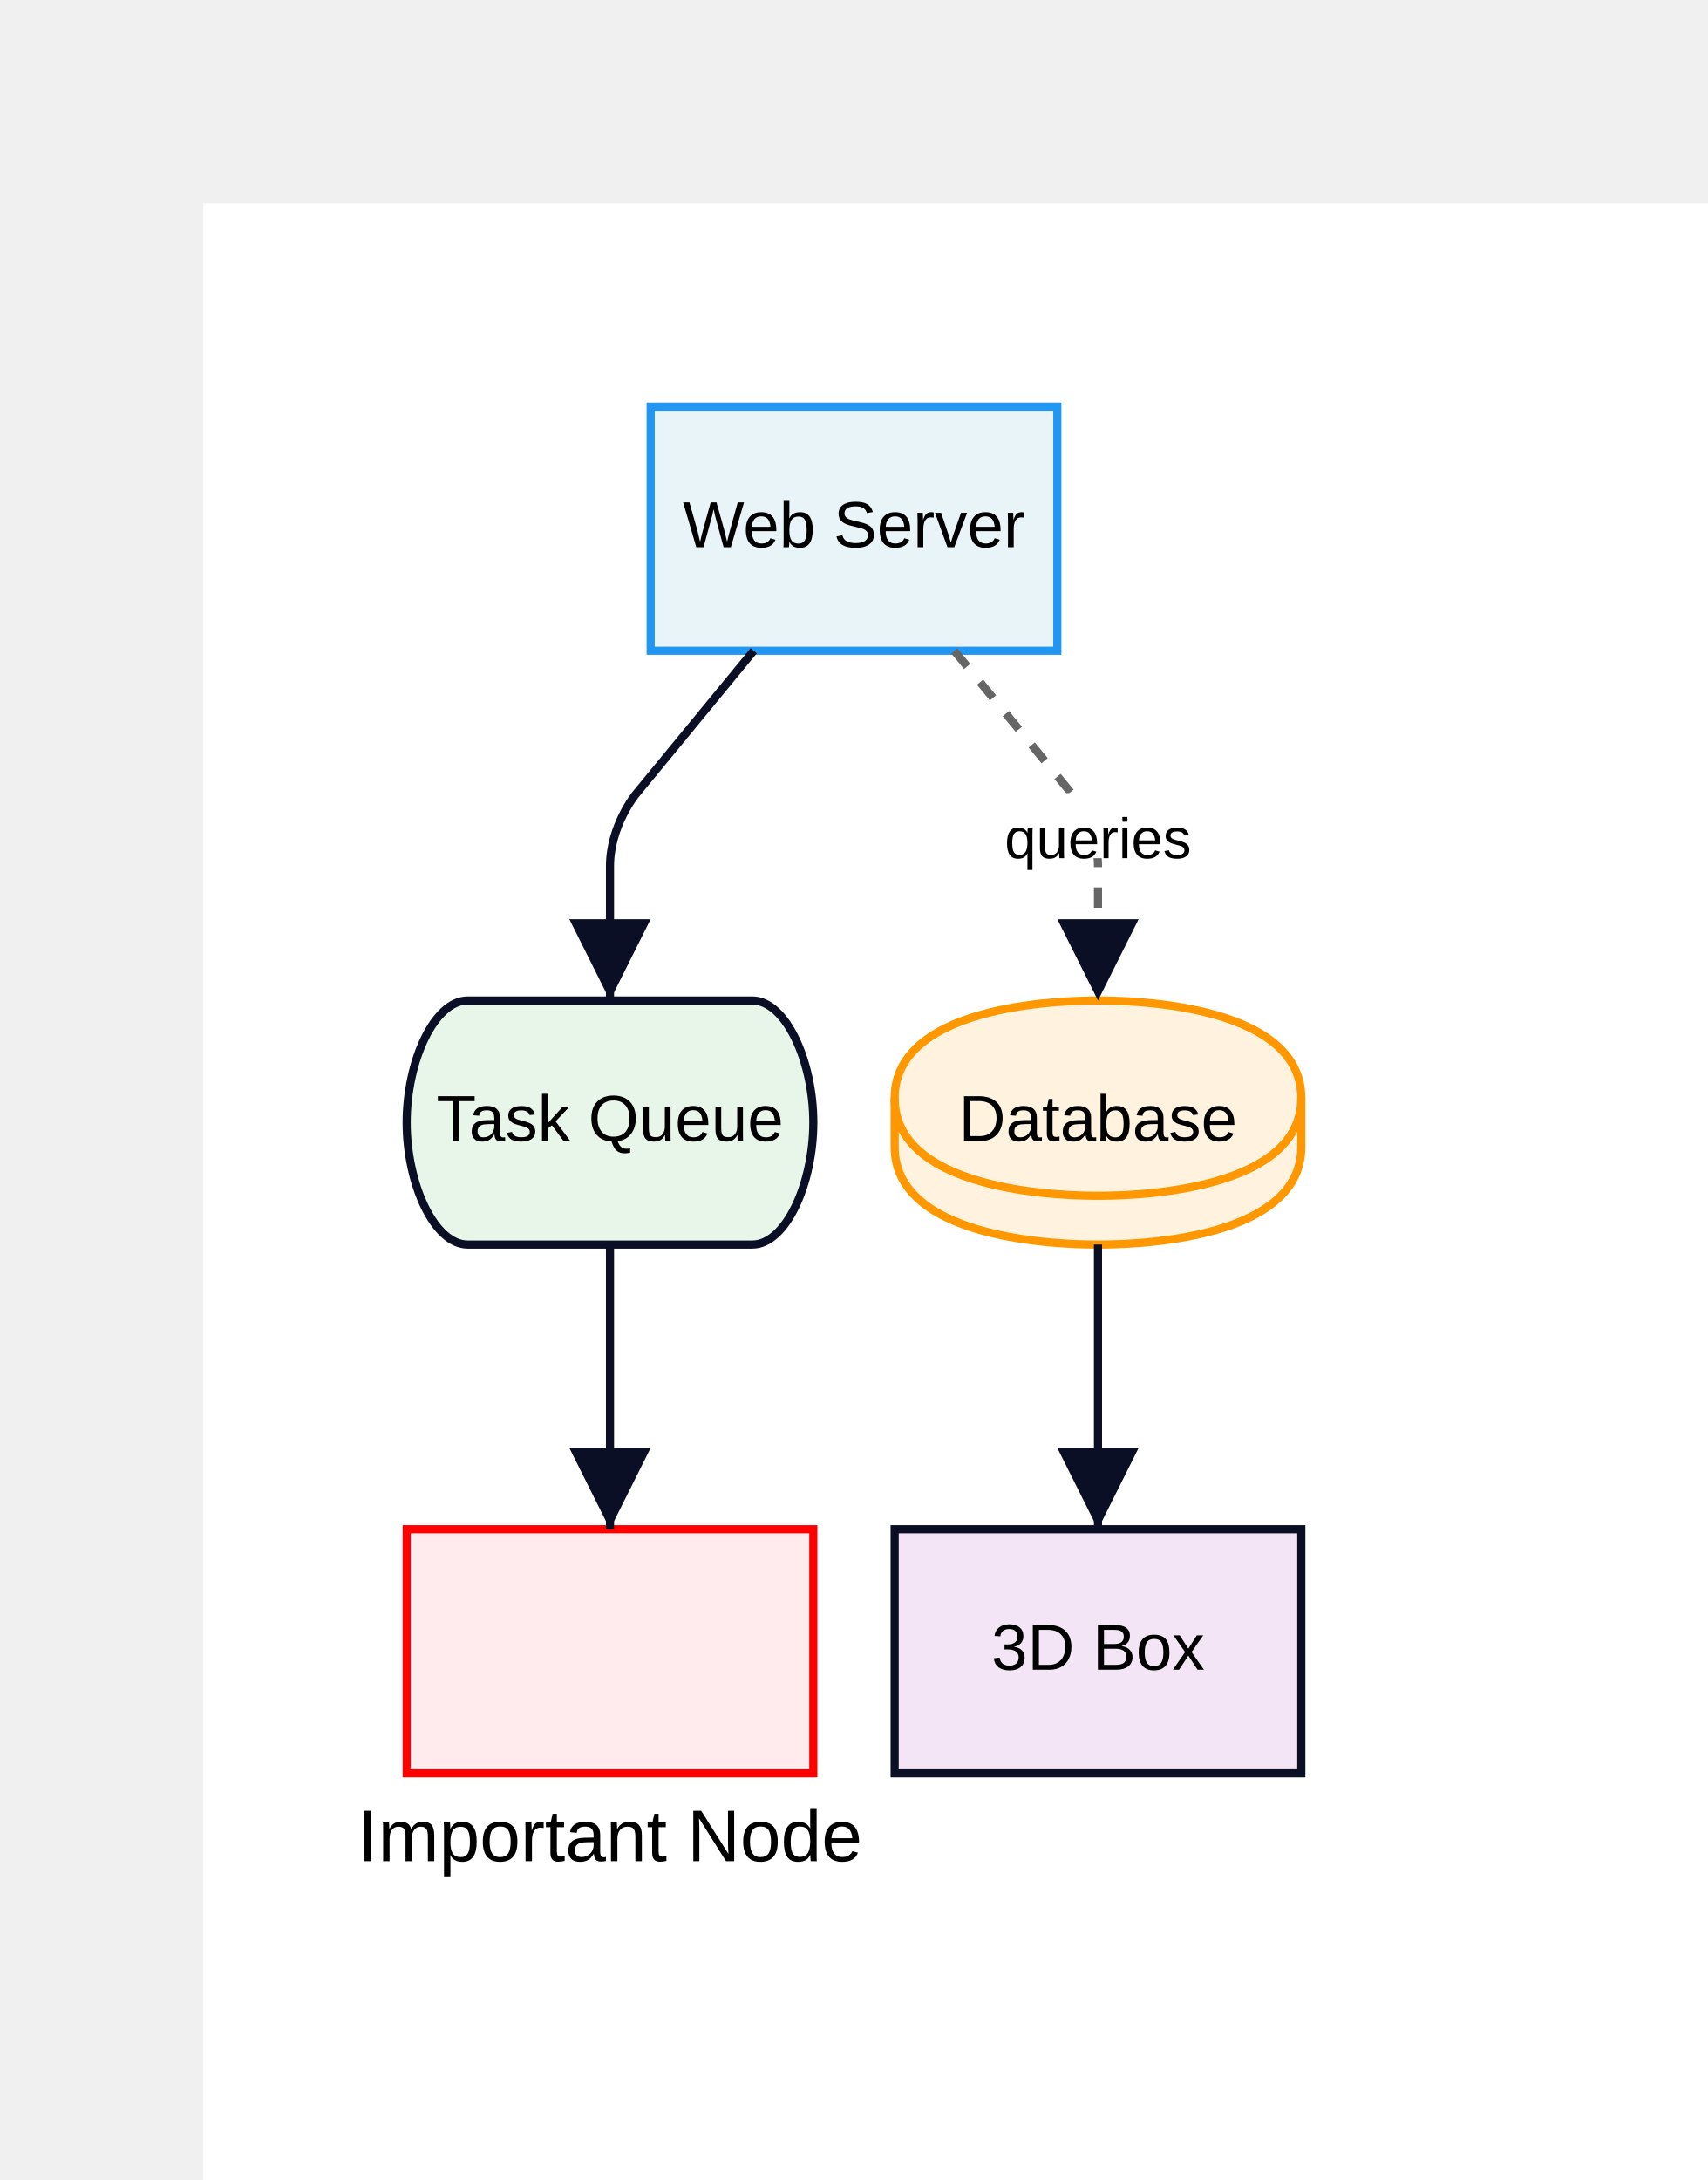
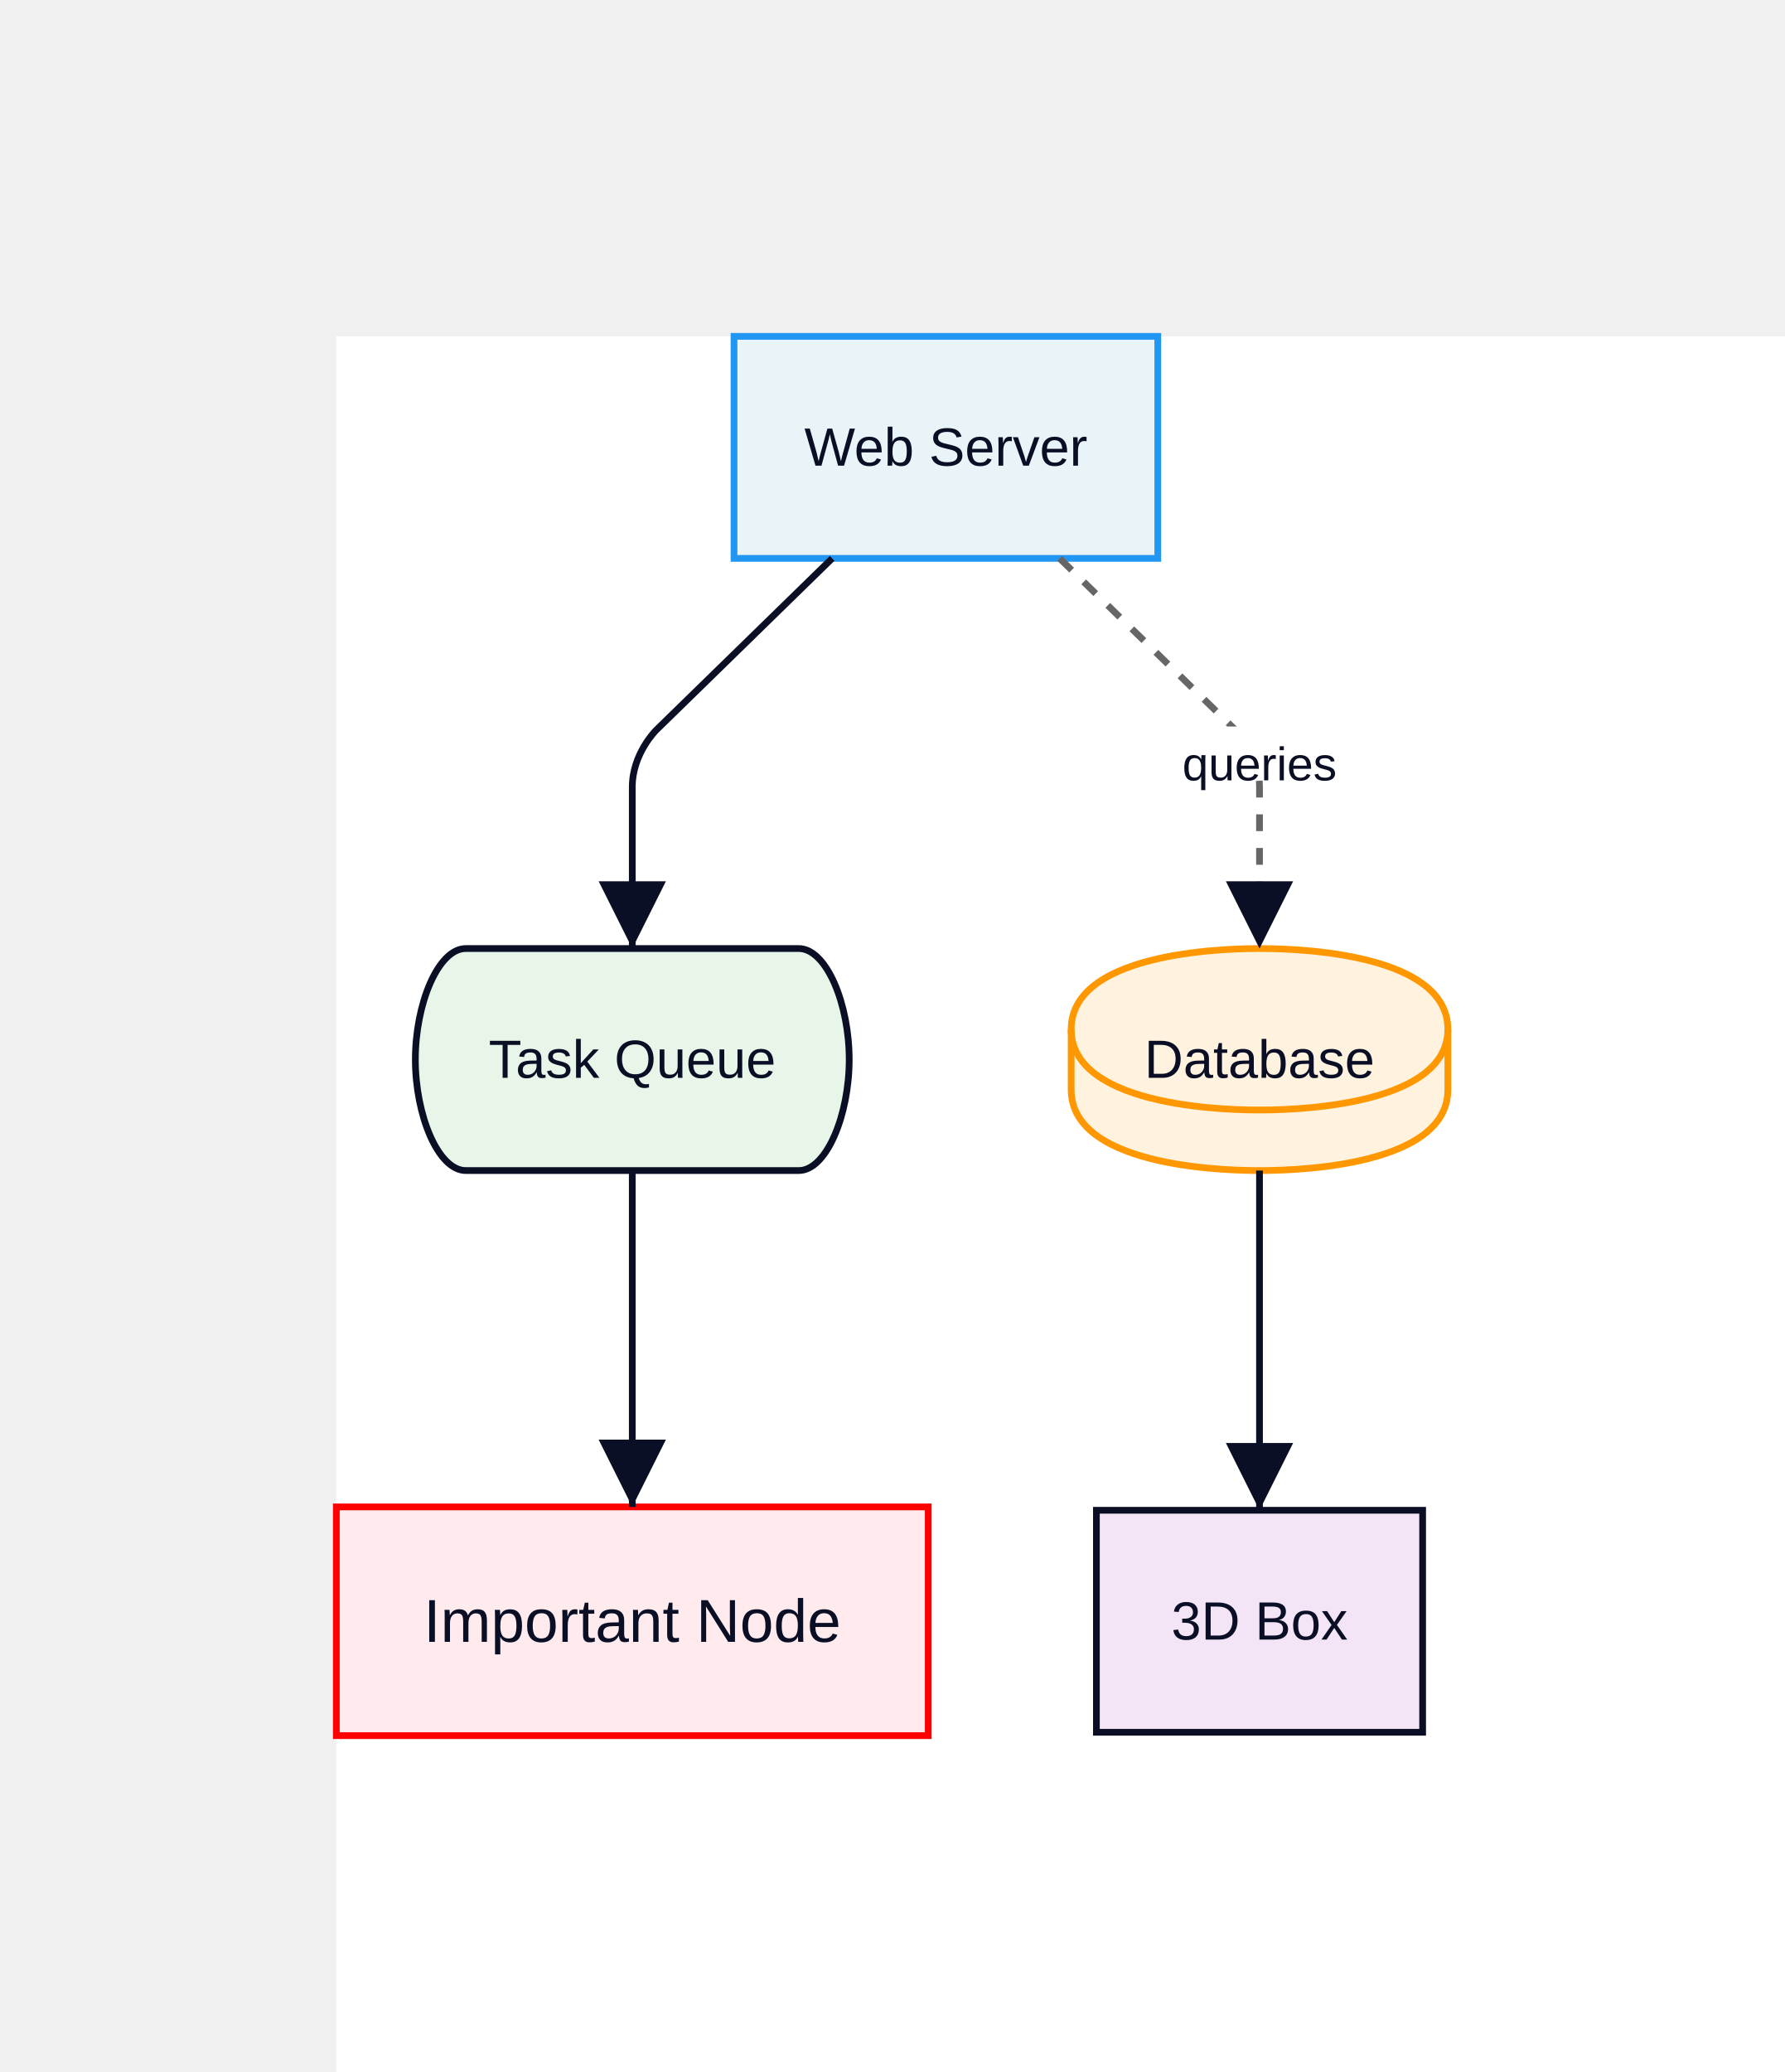
- <svg xmlns="http://www.w3.org/2000/svg" width="420" height="536" viewBox="-50 -50 420 536" data-d2-version="0.1.0">
+ <svg xmlns="http://www.w3.org/2000/svg" width="530.5" height="616" viewBox="-100 -100 530.5 616" data-d2-version="0.1.0">
  <defs>
    <marker id="arrow-triangle" markerWidth="10" markerHeight="10" refX="10" refY="5" orient="auto" markerUnits="strokeWidth">
      <path d="M0,0 L10,5 L0,10 Z" fill="#0A0F25" />
    </marker>
    <marker id="arrow-triangle-reverse" markerWidth="10" markerHeight="10" refX="0" refY="5" orient="auto" markerUnits="strokeWidth">
      <path d="M10,0 L0,5 L10,10 Z" fill="#0A0F25" />
    </marker>
    <marker id="arrow-diamond" markerWidth="10" markerHeight="10" refX="10" refY="5" orient="auto" markerUnits="strokeWidth">
      <path d="M0,5 L5,0 L10,5 L5,10 Z" fill="#0A0F25" />
    </marker>
    <marker id="arrow-diamond-reverse" markerWidth="10" markerHeight="10" refX="0" refY="5" orient="auto" markerUnits="strokeWidth">
      <path d="M0,5 L5,0 L10,5 L5,10 Z" fill="#0A0F25" />
    </marker>
    <marker id="arrow-circle" markerWidth="10" markerHeight="10" refX="6" refY="5" orient="auto" markerUnits="strokeWidth">
      <circle cx="5" cy="5" r="4" fill="#0A0F25" />
    </marker>
    <marker id="arrow-circle-reverse" markerWidth="10" markerHeight="10" refX="4" refY="5" orient="auto" markerUnits="strokeWidth">
      <circle cx="5" cy="5" r="4" fill="#0A0F25" />
    </marker>
    <marker id="arrow-cf-one" markerWidth="10" markerHeight="10" refX="10" refY="5" orient="auto" markerUnits="strokeWidth">
      <line x1="10" y1="0" x2="10" y2="10" stroke="#0A0F25" stroke-width="2" />
    </marker>
    <marker id="arrow-cf-one-reverse" markerWidth="10" markerHeight="10" refX="0" refY="5" orient="auto" markerUnits="strokeWidth">
      <line x1="0" y1="0" x2="0" y2="10" stroke="#0A0F25" stroke-width="2" />
    </marker>
    <marker id="arrow-cf-many" markerWidth="10" markerHeight="10" refX="10" refY="5" orient="auto" markerUnits="strokeWidth">
      <path d="M0,5 L10,0 M0,5 L10,5 M0,5 L10,10" stroke="#0A0F25" stroke-width="2" fill="none" />
    </marker>
    <marker id="arrow-cf-many-reverse" markerWidth="10" markerHeight="10" refX="0" refY="5" orient="auto" markerUnits="strokeWidth">
      <path d="M10,5 L0,0 M10,5 L0,5 M10,5 L0,10" stroke="#0A0F25" stroke-width="2" fill="none" />
    </marker>
    <marker id="arrow-cf-one-required" markerWidth="10" markerHeight="10" refX="10" refY="5" orient="auto" markerUnits="strokeWidth">
      <line x1="10" y1="0" x2="10" y2="10" stroke="#0A0F25" stroke-width="2" />
      <line x1="7" y1="0" x2="7" y2="10" stroke="#0A0F25" stroke-width="2" />
    </marker>
    <marker id="arrow-cf-one-required-reverse" markerWidth="10" markerHeight="10" refX="0" refY="5" orient="auto" markerUnits="strokeWidth">
      <line x1="0" y1="0" x2="0" y2="10" stroke="#0A0F25" stroke-width="2" />
      <line x1="3" y1="0" x2="3" y2="10" stroke="#0A0F25" stroke-width="2" />
    </marker>
    <marker id="arrow-cf-many-required" markerWidth="10" markerHeight="10" refX="10" refY="5" orient="auto" markerUnits="strokeWidth">
      <path d="M0,5 L10,0 M0,5 L10,5 M0,5 L10,10" stroke="#0A0F25" stroke-width="2" fill="none" />
      <line x1="3" y1="0" x2="3" y2="10" stroke="#0A0F25" stroke-width="2" />
    </marker>
    <marker id="arrow-cf-many-required-reverse" markerWidth="10" markerHeight="10" refX="0" refY="5" orient="auto" markerUnits="strokeWidth">
      <path d="M10,5 L0,0 M10,5 L0,5 M10,5 L0,10" stroke="#0A0F25" stroke-width="2" fill="none" />
      <line x1="7" y1="0" x2="7" y2="10" stroke="#0A0F25" stroke-width="2" />
    </marker>
    <marker id="arrow-cf-one-optional" markerWidth="10" markerHeight="10" refX="10" refY="5" orient="auto" markerUnits="strokeWidth">
      <line x1="10" y1="0" x2="10" y2="10" stroke="#0A0F25" stroke-width="2" />
      <circle cx="7" cy="5" r="2" stroke="#0A0F25" stroke-width="2" fill="white" />
    </marker>
    <marker id="arrow-cf-one-optional-reverse" markerWidth="10" markerHeight="10" refX="0" refY="5" orient="auto" markerUnits="strokeWidth">
      <line x1="0" y1="0" x2="0" y2="10" stroke="#0A0F25" stroke-width="2" />
      <circle cx="3" cy="5" r="2" stroke="#0A0F25" stroke-width="2" fill="white" />
    </marker>
    <marker id="arrow-cf-many-optional" markerWidth="10" markerHeight="10" refX="10" refY="5" orient="auto" markerUnits="strokeWidth">
      <path d="M0,5 L10,0 M0,5 L10,5 M0,5 L10,10" stroke="#0A0F25" stroke-width="2" fill="none" />
      <circle cx="3" cy="5" r="2" stroke="#0A0F25" stroke-width="2" fill="white" />
    </marker>
    <marker id="arrow-cf-many-optional-reverse" markerWidth="10" markerHeight="10" refX="0" refY="5" orient="auto" markerUnits="strokeWidth">
      <path d="M10,5 L0,0 M10,5 L0,5 M10,5 L0,10" stroke="#0A0F25" stroke-width="2" fill="none" />
      <circle cx="7" cy="5" r="2" stroke="#0A0F25" stroke-width="2" fill="white" />
    </marker>
    <marker id="arrow-line" markerWidth="10" markerHeight="10" refX="10" refY="5" orient="auto" markerUnits="strokeWidth">
      <line x1="10" y1="0" x2="10" y2="10" stroke="#0A0F25" stroke-width="2" />
    </marker>
    <marker id="arrow-line-reverse" markerWidth="10" markerHeight="10" refX="0" refY="5" orient="auto" markerUnits="strokeWidth">
      <line x1="0" y1="0" x2="0" y2="10" stroke="#0A0F25" stroke-width="2" />
    </marker>
    <marker id="arrow-open" markerWidth="10" markerHeight="10" refX="10" refY="5" orient="auto" markerUnits="strokeWidth">
      <path d="M0,0 L10,5 L0,10" stroke="#0A0F25" stroke-width="2" fill="none" />
    </marker>
    <marker id="arrow-open-reverse" markerWidth="10" markerHeight="10" refX="0" refY="5" orient="auto" markerUnits="strokeWidth">
      <path d="M10,0 L0,5 L10,10" stroke="#0A0F25" stroke-width="2" fill="none" />
    </marker>
    <marker id="arrow" markerWidth="10" markerHeight="10" refX="10" refY="5" orient="auto" markerUnits="strokeWidth">
      <path d="M0,0 L10,5 L0,10 Z" fill="#0A0F25" />
    </marker>
    <marker id="arrow-reverse" markerWidth="10" markerHeight="10" refX="0" refY="5" orient="auto" markerUnits="strokeWidth">
      <path d="M10,0 L0,5 L10,10 Z" fill="#0A0F25" />
    </marker>
  </defs>
  <rect width="100%" height="100%" fill="#FFFFFF" />
  <g id="base-layer">
-     <rect x="110" y="50" width="100" height="60" fill="#e8f4f8" stroke="#2196F3" stroke-width="2" rx="0" ry="0" />
-     <path d="M 170 220 C 170 196 215 196 220 196 C 225 196 270 196 270 220 L 270 232 C 270 256 225 256 220 256 C 215 256 170 256 170 232 L 170 220 Z" fill="#fff3e0" stroke="#FF9800" stroke-width="2" />
-     <ellipse cx="220" cy="220" rx="50" ry="24" fill="none" stroke="none" stroke-width="0" />
-     <path d="M 170 220 C 170 244 215 244 220 244 C 225 244 270 244 270 220" fill="none" stroke="#FF9800" stroke-width="2" />
-     <rect x="50" y="326" width="100" height="60" fill="#ffebee" stroke="red" stroke-width="2" rx="0" ry="0" />
-     <path d="M 65 196 L 135 196 C 143.25 196 150 211 150 226 C 150 241 143.25 256 135 256 L 65 256 C 56.75 256 50 241 50 226 C 50 211 56.75 196 65 196 Z" fill="#e8f5e9" stroke="#0A0F25" stroke-width="2" />
-     <rect x="170" y="326" width="100" height="60" fill="#f3e5f5" stroke="#0A0F25" stroke-width="2" rx="0" ry="0" />
-     <path d="M 184.658 110 L 213.65 145.275 C 213.65 145.275 220 153 220 163 L 220 196" fill="none" stroke="#666" stroke-width="2" marker-end="url(#arrow-triangle)" stroke-dasharray="5" />
-     <rect x="189.5" y="145" width="61" height="16" fill="white" stroke="none" stroke-width="1" rx="3" ry="3" />
-     <text x="220" y="161" text-anchor="middle" dominant-baseline="alphabetic" font-family="Arial, sans-serif" font-size="14">queries</text>
-     <path d="M 135.342 110 L 106.35 145.275 C 106.35 145.275 100 153 100 163 L 100 196" fill="none" stroke="#0A0F25" stroke-width="2" marker-end="url(#arrow-triangle)" />
-     <path d="M 100 256 L 100 291 L 100 326" fill="none" stroke="#0A0F25" stroke-width="2" marker-end="url(#arrow-triangle)" />
-     <path d="M 220 256 L 220 291 L 220 326" fill="none" stroke="#0A0F25" stroke-width="2" marker-end="url(#arrow-triangle)" />
-     <text x="160" y="80" text-anchor="middle" dominant-baseline="middle" font-family="Arial, sans-serif" font-size="16">Web Server</text>
-     <text x="220" y="226" text-anchor="middle" dominant-baseline="middle" font-family="Arial, sans-serif" font-size="16">Database</text>
-     <text x="100" y="402.5" text-anchor="middle" dominant-baseline="middle" font-family="Arial, sans-serif" font-size="18">Important Node</text>
-     <text x="100" y="226" text-anchor="middle" dominant-baseline="middle" font-family="Arial, sans-serif" font-size="16">Task Queue</text>
-     <text x="220" y="356" text-anchor="middle" dominant-baseline="middle" font-family="Arial, sans-serif" font-size="16">3D Box</text>
+     <rect x="118.25" y="0" width="126" height="66" fill="#e8f4f8" stroke="#2196F3" stroke-width="2" rx="0" ry="0" />
+     <path d="M 218.5 206 C 218.5 182 268.9 182 274.5 182 C 280.1 182 330.5 182 330.5 206 L 330.5 224 C 330.5 248 280.1 248 274.5 248 C 268.9 248 218.5 248 218.5 224 L 218.5 206 Z" fill="#fff3e0" stroke="#FF9800" stroke-width="2" />
+     <ellipse cx="274.5" cy="206" rx="56" ry="24" fill="none" stroke="none" stroke-width="0" />
+     <path d="M 218.5 206 C 218.5 230 268.9 230 274.5 230 C 280.1 230 330.5 230 330.5 206" fill="none" stroke="#FF9800" stroke-width="2" />
+     <rect x="0" y="348" width="176" height="68" fill="#ffebee" stroke="red" stroke-width="2" rx="0" ry="0" />
+     <path d="M 38.5 182 L 137.5 182 C 145.75 182 152.5 198.5 152.5 215 C 152.5 231.5 145.75 248 137.5 248 L 38.5 248 C 30.25 248 23.5 231.5 23.5 215 C 23.5 198.5 30.25 182 38.5 182 Z" fill="#e8f5e9" stroke="#0A0F25" stroke-width="2" />
+     <rect x="226" y="349" width="97" height="66" fill="#f3e5f5" stroke="#0A0F25" stroke-width="2" rx="0" ry="0" />
+     <path d="M 215.066 66 C 235.977 86.406 246.432 96.609 267.343 117.016 C 267.343 117.016 274.5 124 274.5 134 C 274.5 153.2 274.5 162.8 274.5 182" fill="none" stroke="#666" stroke-width="2" marker-end="url(#arrow-triangle)" stroke-dasharray="5" />
+     <rect x="244" y="116" width="61" height="16" fill="#FFFFFF" stroke="none" stroke-width="1" rx="3" ry="3" />
+     <text x="274.5" y="132" text-anchor="middle" dominant-baseline="alphabetic" font-family="Arial, sans-serif" font-size="14" style="fill: #0A0F25">queries</text>
+     <path d="M 147.434 66 C 126.523 86.406 116.068 96.609 95.157 117.016 C 95.157 117.016 88 124 88 134 C 88 153.2 88 162.8 88 182" fill="none" stroke="#0A0F25" stroke-width="2" marker-end="url(#arrow-triangle)" />
+     <path d="M 88 248 C 88 288 88 308 88 348" fill="none" stroke="#0A0F25" stroke-width="2" marker-end="url(#arrow-triangle)" />
+     <path d="M 274.5 248 C 274.5 288.4 274.5 308.6 274.5 349" fill="none" stroke="#0A0F25" stroke-width="2" marker-end="url(#arrow-triangle)" />
+     <text x="181.25" y="38.44" text-anchor="middle" dominant-baseline="alphabetic" font-family="Arial, sans-serif" font-size="16" style="fill: #0A0F25">Web Server</text>
+     <text x="274.5" y="220.44" text-anchor="middle" dominant-baseline="alphabetic" font-family="Arial, sans-serif" font-size="16" style="fill: #0A0F25">Database</text>
+     <text x="88" y="388.12" text-anchor="middle" dominant-baseline="alphabetic" font-family="Arial, sans-serif" font-size="18" style="fill: #0A0F25">Important Node</text>
+     <text x="88" y="220.44" text-anchor="middle" dominant-baseline="alphabetic" font-family="Arial, sans-serif" font-size="16" style="fill: #0A0F25">Task Queue</text>
+     <text x="274.5" y="387.44" text-anchor="middle" dominant-baseline="alphabetic" font-family="Arial, sans-serif" font-size="16" style="fill: #0A0F25">3D Box</text>
  </g>
</svg>
